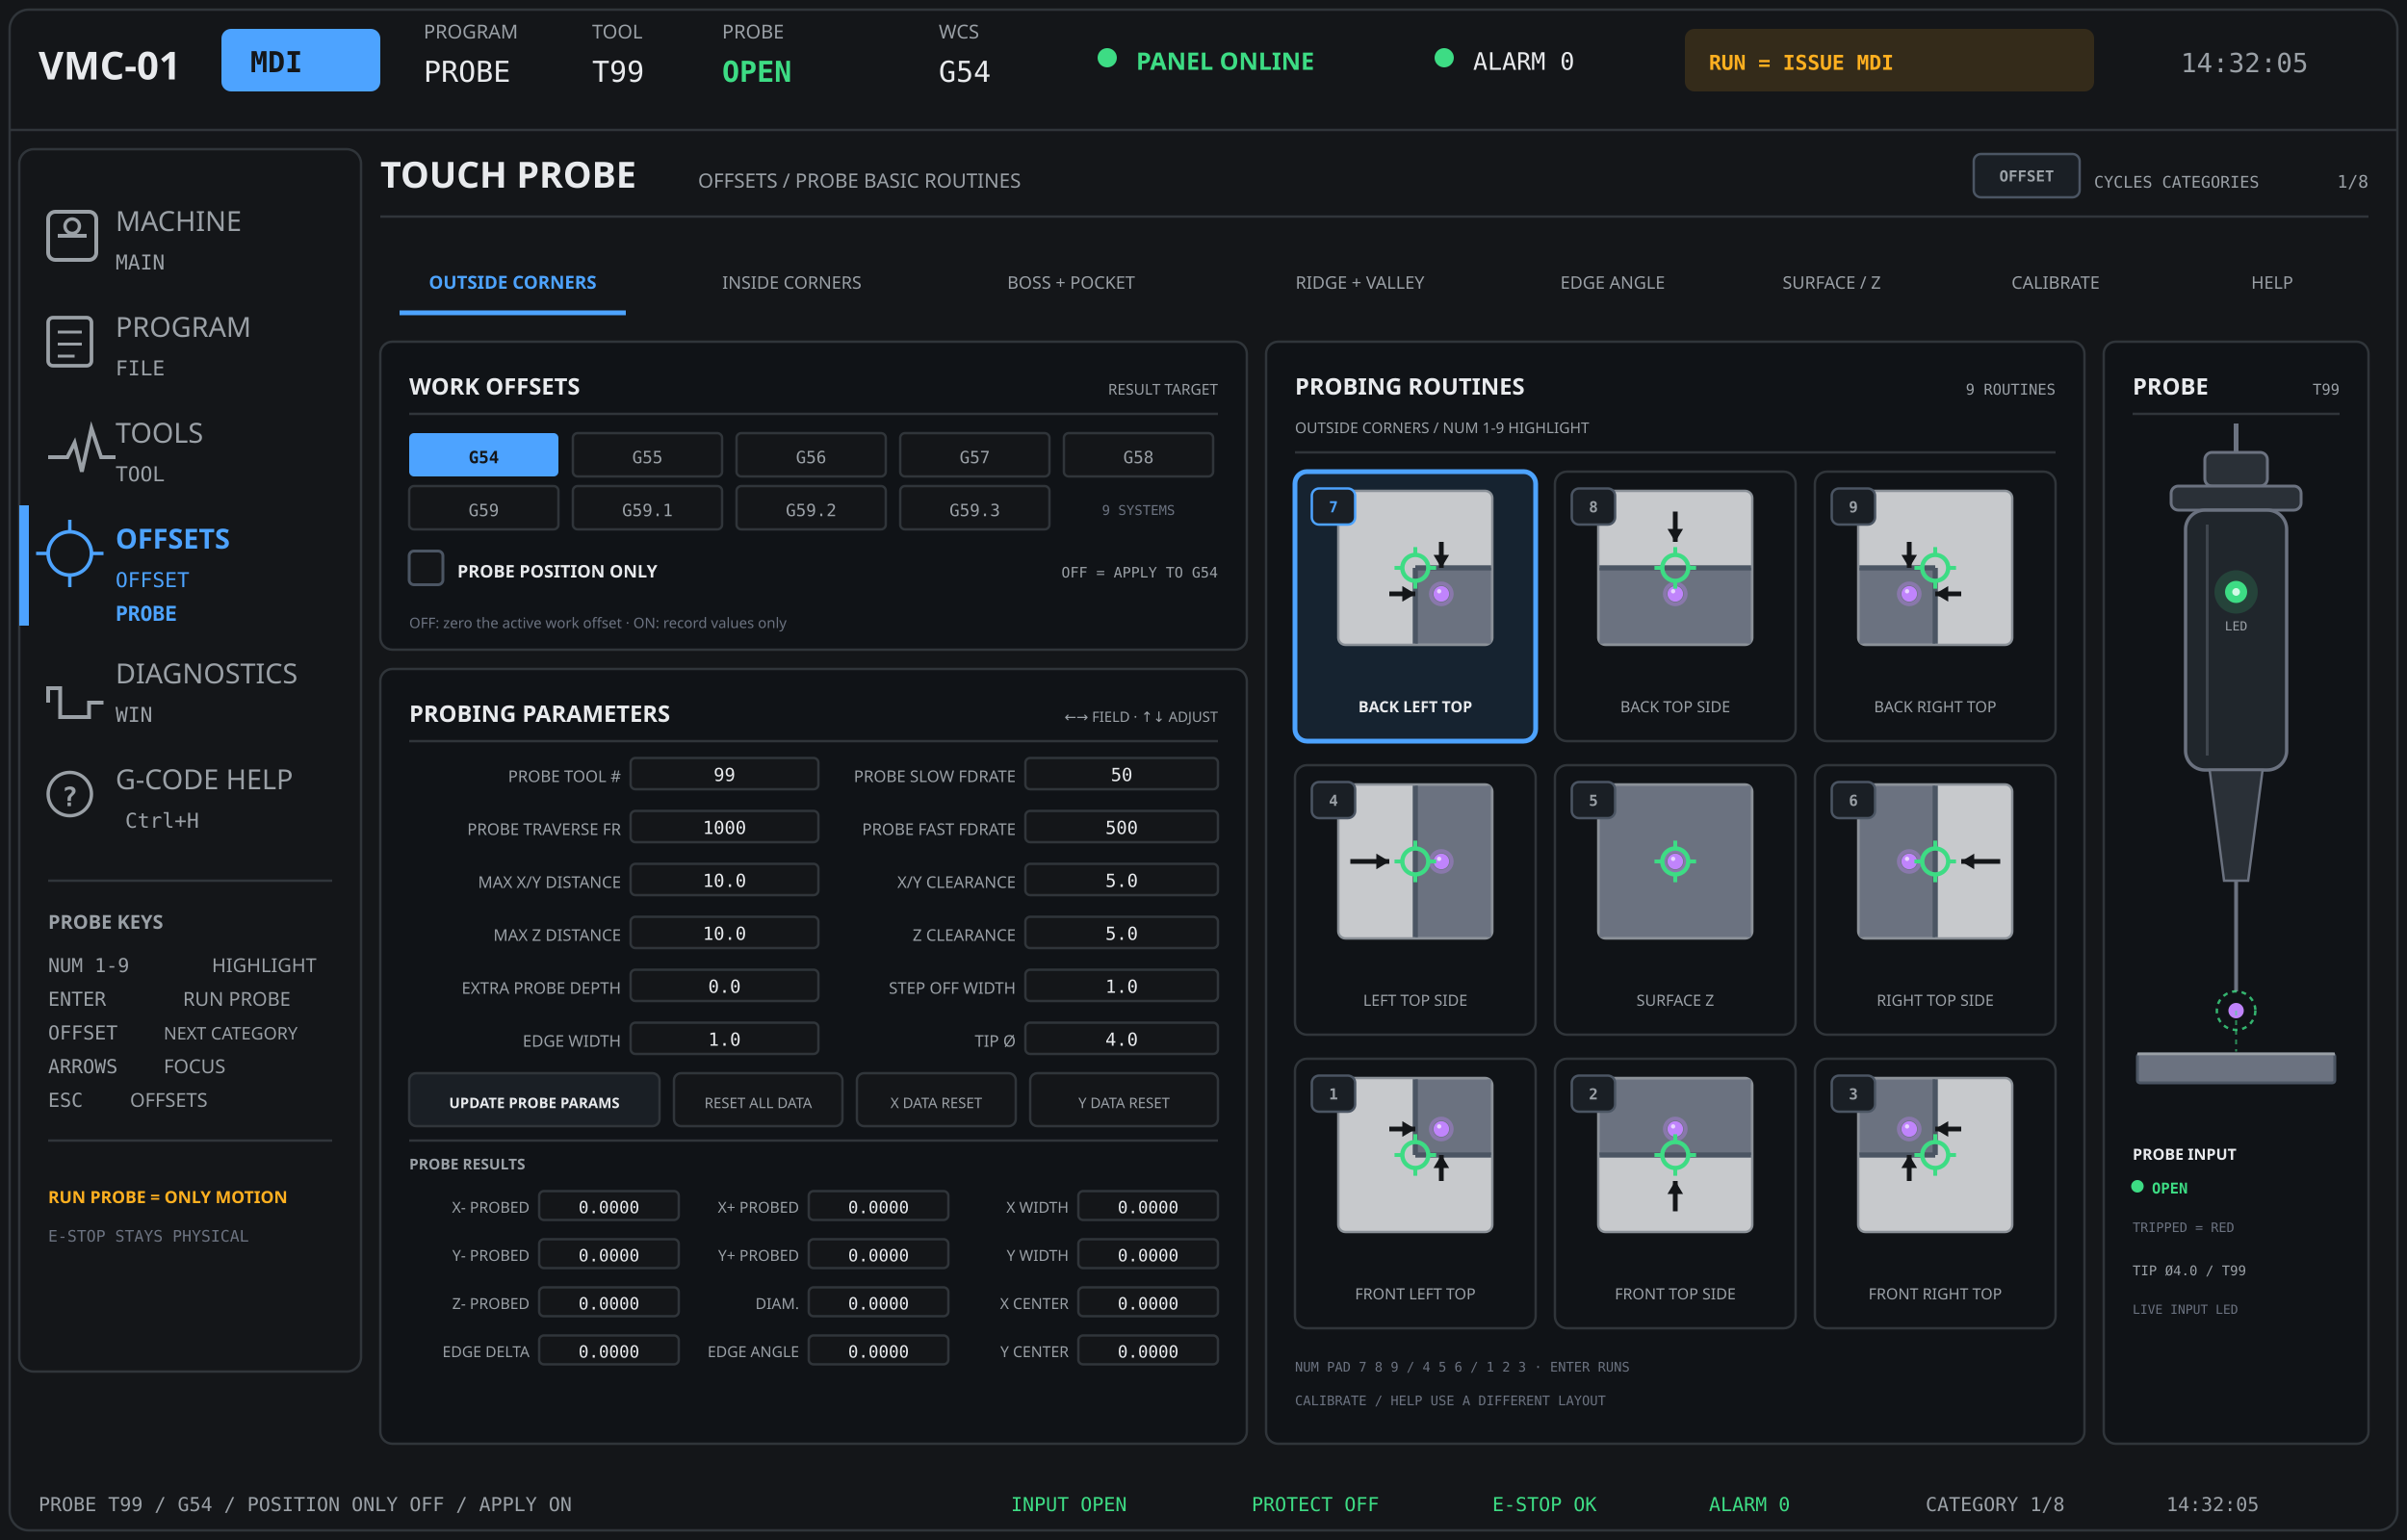
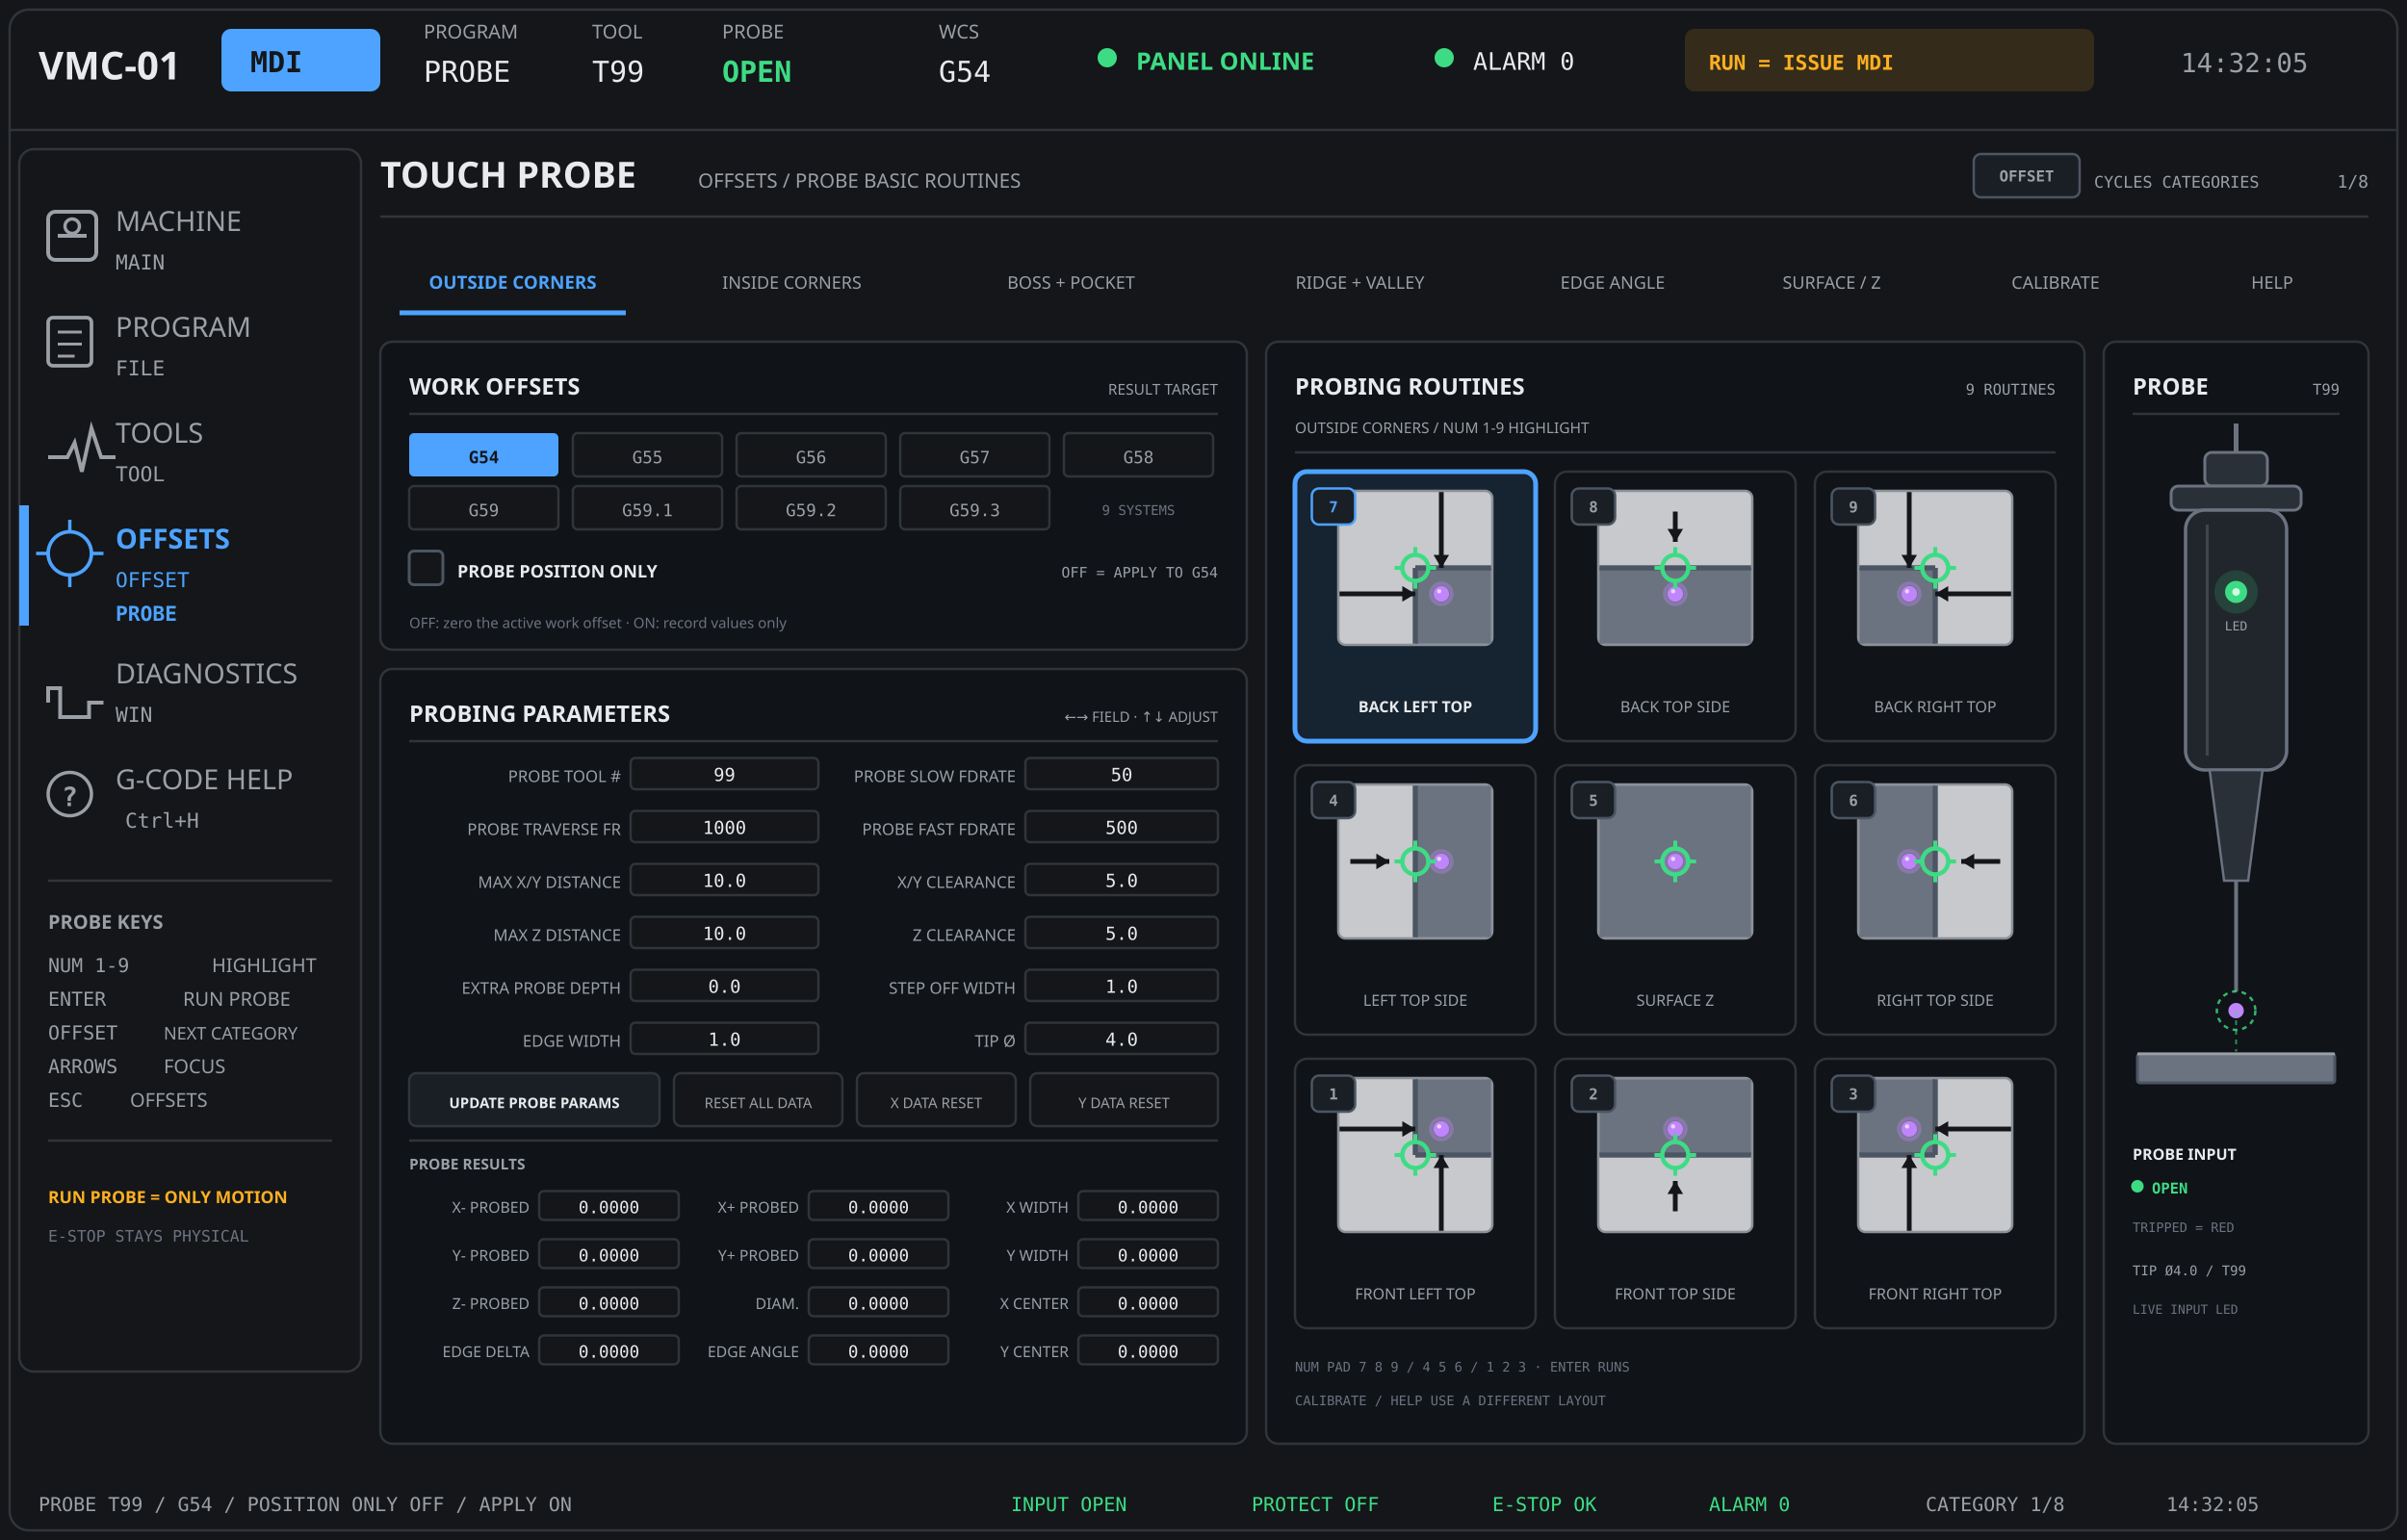
<svg xmlns="http://www.w3.org/2000/svg" viewBox="0 0 1000 640" width="1000" height="640">
  <rect x="0" y="0" width="1000" height="640" rx="0" fill="#141619" stroke="none" stroke-width="1" />
  <rect x="4" y="4" width="992" height="632" rx="8" fill="none" stroke="#30353a" stroke-width="1" />
  <line x1="4" y1="54" x2="996" y2="54" stroke="#30353a" stroke-width="1" />
  <text x="16" y="33" fill="#e8eaed" font-size="16" font-family="sans-serif" font-weight="700" text-anchor="start">VMC-01</text>
  <rect x="92" y="12" width="66" height="26" rx="4" fill="#4da3ff" stroke="none" stroke-width="1" />
  <text x="104" y="30" fill="#141619" font-size="12" font-family="monospace" font-weight="700" text-anchor="start">MDI</text>
  <text x="176" y="16" fill="#9aa0a6" font-size="8" font-family="sans-serif" text-anchor="start">PROGRAM</text>
  <text x="176" y="34" fill="#e8eaed" font-size="12" font-family="monospace" text-anchor="start">PROBE</text>
  <text x="246" y="16" fill="#9aa0a6" font-size="8" font-family="sans-serif" text-anchor="start">TOOL</text>
  <text x="246" y="34" fill="#e8eaed" font-size="12" font-family="monospace" text-anchor="start">T99</text>
  <text x="300" y="16" fill="#9aa0a6" font-size="8" font-family="sans-serif" text-anchor="start">PROBE</text>
  <text x="300" y="34" fill="#3ddc84" font-size="12" font-family="monospace" font-weight="700" text-anchor="start">OPEN</text>
  <text x="390" y="16" fill="#9aa0a6" font-size="8" font-family="sans-serif" text-anchor="start">WCS</text>
  <text x="390" y="34" fill="#e8eaed" font-size="12" font-family="monospace" text-anchor="start">G54</text>
  <circle cx="460" cy="24" r="4" fill="#3ddc84" />
  <text x="472" y="29" fill="#3ddc84" font-size="10" font-family="sans-serif" font-weight="700" text-anchor="start">PANEL ONLINE</text>
  <circle cx="600" cy="24" r="4" fill="#3ddc84" />
  <text x="612" y="29" fill="#e8eaed" font-size="10" font-family="monospace" text-anchor="start">ALARM 0</text>
  <rect x="700" y="12" width="170" height="26" rx="4" fill="#ffb020" stroke="none" stroke-width="0" opacity="0.14" />
  <text x="710" y="29" fill="#ffb020" font-size="8.5" font-family="monospace" font-weight="700" text-anchor="start">RUN = ISSUE MDI</text>
  <text x="906" y="30" fill="#9aa0a6" font-size="11" font-family="monospace" text-anchor="start">14:32:05</text>
  <rect x="8" y="62" width="142" height="508" rx="6" fill="#141619" stroke="#30353a" stroke-width="1" />
  <rect x="20" y="88" width="20" height="20" rx="3" fill="none" stroke="#9aa0a6" stroke-width="1.6" />
  <line x1="24" y1="98" x2="36" y2="98" stroke="#9aa0a6" stroke-width="1.6" />
  <circle cx="30" cy="94" r="3" fill="none" stroke="#9aa0a6" stroke-width="1.4" />
  <text x="48" y="96" fill="#9aa0a6" font-size="11.5" font-family="sans-serif" text-anchor="start">MACHINE</text>
  <text x="48" y="112" fill="#9aa0a6" font-size="8.5" font-family="monospace" text-anchor="start">MAIN</text>
  <rect x="20" y="132" width="18" height="20" rx="2" fill="none" stroke="#9aa0a6" stroke-width="1.5" />
  <line x1="24" y1="138" x2="34" y2="138" stroke="#9aa0a6" stroke-width="1.2" />
  <line x1="24" y1="143" x2="34" y2="143" stroke="#9aa0a6" stroke-width="1.2" />
  <line x1="24" y1="148" x2="31" y2="148" stroke="#9aa0a6" stroke-width="1.2" />
  <text x="48" y="140" fill="#9aa0a6" font-size="11.5" font-family="sans-serif" text-anchor="start">PROGRAM</text>
  <text x="48" y="156" fill="#9aa0a6" font-size="8.5" font-family="monospace" text-anchor="start">FILE</text>
  <path d="M20 190 L28 190 L31 184 L34 196 L38 178 L42 190 L48 190" fill="none" stroke="#9aa0a6" stroke-width="1.6" />
  <text x="48" y="184" fill="#9aa0a6" font-size="11.5" font-family="sans-serif" text-anchor="start">TOOLS</text>
  <text x="48" y="200" fill="#9aa0a6" font-size="8.5" font-family="monospace" text-anchor="start">TOOL</text>
  <rect x="8" y="210" width="4" height="50" rx="0" fill="#4da3ff" stroke="none" stroke-width="0" />
  <circle cx="29" cy="230" r="9" fill="none" stroke="#4da3ff" stroke-width="1.5" />
  <line x1="29" y1="216" x2="29" y2="221" stroke="#4da3ff" stroke-width="1.4" />
  <line x1="29" y1="239" x2="29" y2="244" stroke="#4da3ff" stroke-width="1.4" />
  <line x1="15" y1="230" x2="20" y2="230" stroke="#4da3ff" stroke-width="1.4" />
  <line x1="38" y1="230" x2="43" y2="230" stroke="#4da3ff" stroke-width="1.4" />
  <text x="48" y="228" fill="#4da3ff" font-size="11.5" font-family="sans-serif" font-weight="700" text-anchor="start">OFFSETS</text>
  <text x="48" y="244" fill="#4da3ff" font-size="8.5" font-family="monospace" text-anchor="start">OFFSET</text>
  <text x="48" y="258" fill="#4da3ff" font-size="8.5" font-family="monospace" font-weight="700" text-anchor="start">PROBE</text>
  <path d="M20 292 L20 286 L25 286 L25 298 L37 298 L37 292 L43 292" fill="none" stroke="#9aa0a6" stroke-width="1.6" />
  <text x="48" y="284" fill="#9aa0a6" font-size="11.5" font-family="sans-serif" text-anchor="start">DIAGNOSTICS</text>
  <text x="48" y="300" fill="#9aa0a6" font-size="8.5" font-family="monospace" text-anchor="start">WIN</text>
  <circle cx="29" cy="330" r="9" fill="none" stroke="#9aa0a6" stroke-width="1.4" />
  <text x="29" y="335" fill="#9aa0a6" font-size="11" font-family="monospace" font-weight="700" text-anchor="middle">?</text>
  <text x="48" y="328" fill="#9aa0a6" font-size="11.5" font-family="sans-serif" text-anchor="start">G-CODE HELP</text>
  <text x="52" y="344" fill="#9aa0a6" font-size="8.5" font-family="monospace" text-anchor="start">Ctrl+H</text>
  <line x1="20" y1="366" x2="138" y2="366" stroke="#30353a" stroke-width="1" />
  <text x="20" y="386" fill="#9aa0a6" font-size="8" font-family="sans-serif" font-weight="700" text-anchor="start">PROBE KEYS</text>
  <text x="20" y="404" fill="#9aa0a6" font-size="8" font-family="monospace" text-anchor="start">NUM 1-9</text>
  <text x="88" y="404" fill="#9aa0a6" font-size="8" font-family="sans-serif" text-anchor="start">HIGHLIGHT</text>
  <text x="20" y="418" fill="#9aa0a6" font-size="8" font-family="monospace" text-anchor="start">ENTER</text>
  <text x="76" y="418" fill="#9aa0a6" font-size="8" font-family="sans-serif" text-anchor="start">RUN PROBE</text>
  <text x="20" y="432" fill="#9aa0a6" font-size="8" font-family="monospace" text-anchor="start">OFFSET</text>
  <text x="68" y="432" fill="#9aa0a6" font-size="7.2" font-family="sans-serif" text-anchor="start">NEXT CATEGORY</text>
  <text x="20" y="446" fill="#9aa0a6" font-size="8" font-family="monospace" text-anchor="start">ARROWS</text>
  <text x="68" y="446" fill="#9aa0a6" font-size="8" font-family="sans-serif" text-anchor="start">FOCUS</text>
  <text x="20" y="460" fill="#9aa0a6" font-size="8" font-family="monospace" text-anchor="start">ESC</text>
  <text x="54" y="460" fill="#9aa0a6" font-size="8" font-family="sans-serif" text-anchor="start">OFFSETS</text>
  <line x1="20" y1="474" x2="138" y2="474" stroke="#30353a" stroke-width="1" />
  <text x="20" y="500" fill="#ffb020" font-size="7.0" font-family="sans-serif" font-weight="700" text-anchor="start">RUN PROBE = ONLY MOTION</text>
  <text x="20" y="516" fill="#6b7280" font-size="6.6" font-family="monospace" text-anchor="start">E-STOP STAYS PHYSICAL</text>
  <text x="158" y="78" fill="#e8eaed" font-size="15" font-family="sans-serif" font-weight="700" text-anchor="start">TOUCH PROBE</text>
  <text x="290" y="78" fill="#9aa0a6" font-size="8.2" font-family="sans-serif" text-anchor="start">OFFSETS / PROBE BASIC ROUTINES</text>
  <rect x="820" y="64" width="44" height="18" rx="3" fill="#1a1f25" stroke="#4b5563" stroke-width="1" />
  <text x="842.0" y="75.4" fill="#9aa0a6" font-size="6.3" font-family="monospace" font-weight="700" text-anchor="middle">OFFSET</text>
  <text x="870" y="78" fill="#9aa0a6" font-size="6.7" font-family="monospace" text-anchor="start">CYCLES CATEGORIES</text>
  <text x="984" y="78" fill="#9aa0a6" font-size="7.2" font-family="monospace" text-anchor="end">1/8</text>
  <line x1="158" y1="90" x2="984" y2="90" stroke="#30353a" stroke-width="1" />
  <text x="213.0" y="120" fill="#4da3ff" font-size="7.5" font-family="sans-serif" font-weight="700" text-anchor="middle">OUTSIDE CORNERS</text>
  <line x1="166" y1="130" x2="260" y2="130" stroke="#4da3ff" stroke-width="2" />
  <text x="329.0" y="120" fill="#9aa0a6" font-size="7.2" font-family="sans-serif" text-anchor="middle">INSIDE CORNERS</text>
  <text x="445.0" y="120" fill="#9aa0a6" font-size="7.2" font-family="sans-serif" text-anchor="middle">BOSS + POCKET</text>
  <text x="565.0" y="120" fill="#9aa0a6" font-size="7.2" font-family="sans-serif" text-anchor="middle">RIDGE + VALLEY</text>
  <text x="670.0" y="120" fill="#9aa0a6" font-size="7.2" font-family="sans-serif" text-anchor="middle">EDGE ANGLE</text>
  <text x="761.0" y="120" fill="#9aa0a6" font-size="7.2" font-family="sans-serif" text-anchor="middle">SURFACE / Z</text>
  <text x="854.0" y="120" fill="#9aa0a6" font-size="7.2" font-family="sans-serif" text-anchor="middle">CALIBRATE</text>
  <text x="944.0" y="120" fill="#9aa0a6" font-size="7.2" font-family="sans-serif" text-anchor="middle">HELP</text>
  <rect x="158" y="142" width="360" height="128" rx="5" fill="#101317" stroke="#30353a" stroke-width="1" />
  <text x="170" y="164" fill="#e8eaed" font-size="9.5" font-family="sans-serif" font-weight="700" text-anchor="start">WORK OFFSETS</text>
  <text x="506" y="164" fill="#9aa0a6" font-size="6.2" font-family="sans-serif" text-anchor="end">RESULT TARGET</text>
  <line x1="170" y1="172" x2="506" y2="172" stroke="#30353a" stroke-width="1" />
  <rect x="170" y="180" width="62" height="18" rx="2" fill="#4da3ff" stroke="none" stroke-width="1" />
  <text x="201" y="192.5" fill="#141619" font-size="7" font-family="monospace" font-weight="700" text-anchor="middle">G54</text>
  <rect x="238" y="180" width="62" height="18" rx="2" fill="#141619" stroke="#30353a" stroke-width="1" />
  <text x="269" y="192.5" fill="#9aa0a6" font-size="7" font-family="monospace" text-anchor="middle">G55</text>
  <rect x="306" y="180" width="62" height="18" rx="2" fill="#141619" stroke="#30353a" stroke-width="1" />
  <text x="337" y="192.5" fill="#9aa0a6" font-size="7" font-family="monospace" text-anchor="middle">G56</text>
  <rect x="374" y="180" width="62" height="18" rx="2" fill="#141619" stroke="#30353a" stroke-width="1" />
  <text x="405" y="192.5" fill="#9aa0a6" font-size="7" font-family="monospace" text-anchor="middle">G57</text>
  <rect x="442" y="180" width="62" height="18" rx="2" fill="#141619" stroke="#30353a" stroke-width="1" />
  <text x="473" y="192.5" fill="#9aa0a6" font-size="7" font-family="monospace" text-anchor="middle">G58</text>
  <rect x="170" y="202" width="62" height="18" rx="2" fill="#141619" stroke="#30353a" stroke-width="1" />
  <text x="201" y="214.5" fill="#9aa0a6" font-size="7" font-family="monospace" text-anchor="middle">G59</text>
  <rect x="238" y="202" width="62" height="18" rx="2" fill="#141619" stroke="#30353a" stroke-width="1" />
  <text x="269" y="214.5" fill="#9aa0a6" font-size="7" font-family="monospace" text-anchor="middle">G59.1</text>
  <rect x="306" y="202" width="62" height="18" rx="2" fill="#141619" stroke="#30353a" stroke-width="1" />
  <text x="337" y="214.5" fill="#9aa0a6" font-size="7" font-family="monospace" text-anchor="middle">G59.2</text>
  <rect x="374" y="202" width="62" height="18" rx="2" fill="#141619" stroke="#30353a" stroke-width="1" />
  <text x="405" y="214.5" fill="#9aa0a6" font-size="7" font-family="monospace" text-anchor="middle">G59.3</text>
  <text x="473" y="214" fill="#6b7280" font-size="5.6" font-family="monospace" text-anchor="middle">9 SYSTEMS</text>
  <rect x="170" y="229" width="14" height="14" rx="2" fill="#141619" stroke="#4b5563" stroke-width="1.2" />
  <text x="190" y="240" fill="#e8eaed" font-size="7.2" font-family="sans-serif" font-weight="700" text-anchor="start">PROBE POSITION ONLY</text>
  <text x="506" y="240" fill="#9aa0a6" font-size="6.0" font-family="monospace" text-anchor="end">OFF = APPLY TO G54</text>
  <text x="170" y="261" fill="#6b7280" font-size="6.0" font-family="sans-serif" text-anchor="start">OFF: zero the active work offset · ON: record values only</text>
  <rect x="158" y="278" width="360" height="322" rx="5" fill="#101317" stroke="#30353a" stroke-width="1" />
  <text x="170" y="300" fill="#e8eaed" font-size="9.5" font-family="sans-serif" font-weight="700" text-anchor="start">PROBING PARAMETERS</text>
  <text x="506" y="300" fill="#9aa0a6" font-size="5.9" font-family="sans-serif" text-anchor="end">←→ FIELD · ↑↓ ADJUST</text>
  <line x1="170" y1="308" x2="506" y2="308" stroke="#30353a" stroke-width="1" />
  <text x="258" y="325" fill="#9aa0a6" font-size="6.7" font-family="sans-serif" text-anchor="end">PROBE TOOL #</text>
  <rect x="262" y="315" width="78" height="13" rx="2" fill="#141619" stroke="#30353a" stroke-width="1" />
  <text x="301" y="324.6" fill="#e8eaed" font-size="7.5" font-family="monospace" text-anchor="middle">99</text>
  <text x="422" y="325" fill="#9aa0a6" font-size="6.7" font-family="sans-serif" text-anchor="end">PROBE SLOW FDRATE</text>
  <rect x="426" y="315" width="80" height="13" rx="2" fill="#141619" stroke="#30353a" stroke-width="1" />
  <text x="466" y="324.6" fill="#e8eaed" font-size="7.5" font-family="monospace" text-anchor="middle">50</text>
  <text x="258" y="347" fill="#9aa0a6" font-size="6.7" font-family="sans-serif" text-anchor="end">PROBE TRAVERSE FR</text>
  <rect x="262" y="337" width="78" height="13" rx="2" fill="#141619" stroke="#30353a" stroke-width="1" />
  <text x="301" y="346.6" fill="#e8eaed" font-size="7.5" font-family="monospace" text-anchor="middle">1000</text>
  <text x="422" y="347" fill="#9aa0a6" font-size="6.7" font-family="sans-serif" text-anchor="end">PROBE FAST FDRATE</text>
  <rect x="426" y="337" width="80" height="13" rx="2" fill="#141619" stroke="#30353a" stroke-width="1" />
  <text x="466" y="346.6" fill="#e8eaed" font-size="7.5" font-family="monospace" text-anchor="middle">500</text>
  <text x="258" y="369" fill="#9aa0a6" font-size="6.7" font-family="sans-serif" text-anchor="end">MAX X/Y DISTANCE</text>
  <rect x="262" y="359" width="78" height="13" rx="2" fill="#141619" stroke="#30353a" stroke-width="1" />
  <text x="301" y="368.6" fill="#e8eaed" font-size="7.5" font-family="monospace" text-anchor="middle">10.0</text>
  <text x="422" y="369" fill="#9aa0a6" font-size="6.7" font-family="sans-serif" text-anchor="end">X/Y CLEARANCE</text>
  <rect x="426" y="359" width="80" height="13" rx="2" fill="#141619" stroke="#30353a" stroke-width="1" />
  <text x="466" y="368.6" fill="#e8eaed" font-size="7.5" font-family="monospace" text-anchor="middle">5.0</text>
  <text x="258" y="391" fill="#9aa0a6" font-size="6.7" font-family="sans-serif" text-anchor="end">MAX Z DISTANCE</text>
  <rect x="262" y="381" width="78" height="13" rx="2" fill="#141619" stroke="#30353a" stroke-width="1" />
  <text x="301" y="390.6" fill="#e8eaed" font-size="7.5" font-family="monospace" text-anchor="middle">10.0</text>
  <text x="422" y="391" fill="#9aa0a6" font-size="6.7" font-family="sans-serif" text-anchor="end">Z CLEARANCE</text>
  <rect x="426" y="381" width="80" height="13" rx="2" fill="#141619" stroke="#30353a" stroke-width="1" />
  <text x="466" y="390.6" fill="#e8eaed" font-size="7.5" font-family="monospace" text-anchor="middle">5.0</text>
  <text x="258" y="413" fill="#9aa0a6" font-size="6.7" font-family="sans-serif" text-anchor="end">EXTRA PROBE DEPTH</text>
  <rect x="262" y="403" width="78" height="13" rx="2" fill="#141619" stroke="#30353a" stroke-width="1" />
  <text x="301" y="412.6" fill="#e8eaed" font-size="7.5" font-family="monospace" text-anchor="middle">0.0</text>
  <text x="422" y="413" fill="#9aa0a6" font-size="6.7" font-family="sans-serif" text-anchor="end">STEP OFF WIDTH</text>
  <rect x="426" y="403" width="80" height="13" rx="2" fill="#141619" stroke="#30353a" stroke-width="1" />
  <text x="466" y="412.6" fill="#e8eaed" font-size="7.5" font-family="monospace" text-anchor="middle">1.0</text>
  <text x="258" y="435" fill="#9aa0a6" font-size="6.7" font-family="sans-serif" text-anchor="end">EDGE WIDTH</text>
  <rect x="262" y="425" width="78" height="13" rx="2" fill="#141619" stroke="#30353a" stroke-width="1" />
  <text x="301" y="434.6" fill="#e8eaed" font-size="7.5" font-family="monospace" text-anchor="middle">1.0</text>
  <text x="422" y="435" fill="#9aa0a6" font-size="6.7" font-family="sans-serif" text-anchor="end">TIP Ø</text>
  <rect x="426" y="425" width="80" height="13" rx="2" fill="#141619" stroke="#30353a" stroke-width="1" />
  <text x="466" y="434.6" fill="#e8eaed" font-size="7.5" font-family="monospace" text-anchor="middle">4.0</text>
  <rect x="170" y="446" width="104" height="22" rx="3" fill="#1a1f25" stroke="#30353a" stroke-width="1" />
  <text x="222" y="460.5" fill="#e8eaed" font-size="6.0" font-family="sans-serif" font-weight="700" text-anchor="middle">UPDATE PROBE PARAMS</text>
  <rect x="280" y="446" width="70" height="22" rx="3" fill="#141619" stroke="#30353a" stroke-width="1" />
  <text x="315" y="460.5" fill="#9aa0a6" font-size="6.0" font-family="sans-serif" text-anchor="middle">RESET ALL DATA</text>
  <rect x="356" y="446" width="66" height="22" rx="3" fill="#141619" stroke="#30353a" stroke-width="1" />
  <text x="389" y="460.5" fill="#9aa0a6" font-size="6.0" font-family="sans-serif" text-anchor="middle">X DATA RESET</text>
  <rect x="428" y="446" width="78" height="22" rx="3" fill="#141619" stroke="#30353a" stroke-width="1" />
  <text x="467" y="460.5" fill="#9aa0a6" font-size="6.0" font-family="sans-serif" text-anchor="middle">Y DATA RESET</text>
  <line x1="170" y1="474" x2="506" y2="474" stroke="#30353a" stroke-width="1" />
  <text x="170" y="486" fill="#9aa0a6" font-size="6.2" font-family="sans-serif" font-weight="700" text-anchor="start">PROBE RESULTS</text>
  <text x="220" y="504" fill="#9aa0a6" font-size="6.3" font-family="sans-serif" text-anchor="end">X- PROBED</text>
  <rect x="224" y="495" width="58" height="12" rx="2" fill="#141619" stroke="#30353a" stroke-width="1" />
  <text x="253" y="504.2" fill="#e8eaed" font-size="7.0" font-family="monospace" text-anchor="middle">0.0000</text>
  <text x="332" y="504" fill="#9aa0a6" font-size="6.3" font-family="sans-serif" text-anchor="end">X+ PROBED</text>
  <rect x="336" y="495" width="58" height="12" rx="2" fill="#141619" stroke="#30353a" stroke-width="1" />
  <text x="365" y="504.2" fill="#e8eaed" font-size="7.0" font-family="monospace" text-anchor="middle">0.0000</text>
  <text x="444" y="504" fill="#9aa0a6" font-size="6.3" font-family="sans-serif" text-anchor="end">X WIDTH</text>
  <rect x="448" y="495" width="58" height="12" rx="2" fill="#141619" stroke="#30353a" stroke-width="1" />
  <text x="477" y="504.2" fill="#e8eaed" font-size="7.0" font-family="monospace" text-anchor="middle">0.0000</text>
  <text x="220" y="524" fill="#9aa0a6" font-size="6.3" font-family="sans-serif" text-anchor="end">Y- PROBED</text>
  <rect x="224" y="515" width="58" height="12" rx="2" fill="#141619" stroke="#30353a" stroke-width="1" />
  <text x="253" y="524.2" fill="#e8eaed" font-size="7.0" font-family="monospace" text-anchor="middle">0.0000</text>
  <text x="332" y="524" fill="#9aa0a6" font-size="6.3" font-family="sans-serif" text-anchor="end">Y+ PROBED</text>
  <rect x="336" y="515" width="58" height="12" rx="2" fill="#141619" stroke="#30353a" stroke-width="1" />
  <text x="365" y="524.2" fill="#e8eaed" font-size="7.0" font-family="monospace" text-anchor="middle">0.0000</text>
  <text x="444" y="524" fill="#9aa0a6" font-size="6.3" font-family="sans-serif" text-anchor="end">Y WIDTH</text>
  <rect x="448" y="515" width="58" height="12" rx="2" fill="#141619" stroke="#30353a" stroke-width="1" />
  <text x="477" y="524.2" fill="#e8eaed" font-size="7.0" font-family="monospace" text-anchor="middle">0.0000</text>
  <text x="220" y="544" fill="#9aa0a6" font-size="6.3" font-family="sans-serif" text-anchor="end">Z- PROBED</text>
  <rect x="224" y="535" width="58" height="12" rx="2" fill="#141619" stroke="#30353a" stroke-width="1" />
  <text x="253" y="544.2" fill="#e8eaed" font-size="7.0" font-family="monospace" text-anchor="middle">0.0000</text>
  <text x="332" y="544" fill="#9aa0a6" font-size="6.3" font-family="sans-serif" text-anchor="end">DIAM.</text>
  <rect x="336" y="535" width="58" height="12" rx="2" fill="#141619" stroke="#30353a" stroke-width="1" />
  <text x="365" y="544.2" fill="#e8eaed" font-size="7.0" font-family="monospace" text-anchor="middle">0.0000</text>
  <text x="444" y="544" fill="#9aa0a6" font-size="6.3" font-family="sans-serif" text-anchor="end">X CENTER</text>
  <rect x="448" y="535" width="58" height="12" rx="2" fill="#141619" stroke="#30353a" stroke-width="1" />
  <text x="477" y="544.2" fill="#e8eaed" font-size="7.0" font-family="monospace" text-anchor="middle">0.0000</text>
  <text x="220" y="564" fill="#9aa0a6" font-size="6.3" font-family="sans-serif" text-anchor="end">EDGE DELTA</text>
  <rect x="224" y="555" width="58" height="12" rx="2" fill="#141619" stroke="#30353a" stroke-width="1" />
  <text x="253" y="564.2" fill="#e8eaed" font-size="7.0" font-family="monospace" text-anchor="middle">0.0000</text>
  <text x="332" y="564" fill="#9aa0a6" font-size="6.3" font-family="sans-serif" text-anchor="end">EDGE ANGLE</text>
  <rect x="336" y="555" width="58" height="12" rx="2" fill="#141619" stroke="#30353a" stroke-width="1" />
  <text x="365" y="564.2" fill="#e8eaed" font-size="7.0" font-family="monospace" text-anchor="middle">0.0000</text>
  <text x="444" y="564" fill="#9aa0a6" font-size="6.3" font-family="sans-serif" text-anchor="end">Y CENTER</text>
  <rect x="448" y="555" width="58" height="12" rx="2" fill="#141619" stroke="#30353a" stroke-width="1" />
  <text x="477" y="564.2" fill="#e8eaed" font-size="7.0" font-family="monospace" text-anchor="middle">0.0000</text>
  <rect x="874" y="142" width="110" height="458" rx="5" fill="#101317" stroke="#30353a" stroke-width="1" />
  <text x="886" y="164" fill="#e8eaed" font-size="9.5" font-family="sans-serif" font-weight="700" text-anchor="start">PROBE</text>
  <text x="972" y="164" fill="#9aa0a6" font-size="6.2" font-family="monospace" text-anchor="end">T99</text>
  <line x1="886" y1="172" x2="972" y2="172" stroke="#30353a" stroke-width="1" />
  <line x1="929" y1="176" x2="929" y2="188" stroke="#6b7280" stroke-width="2" />
  <rect x="916" y="188" width="26" height="14" rx="3" fill="#2a3037" stroke="#6b7280" stroke-width="1.2" />
  <rect x="902" y="202" width="54" height="10" rx="3" fill="#2a3037" stroke="#6b7280" stroke-width="1.2" />
  <rect x="908" y="212" width="42" height="108" rx="8" fill="#20262c" stroke="#6b7280" stroke-width="1.4" />
  <line x1="917" y1="218" x2="917" y2="314" stroke="#3f464e" stroke-width="1.2" />
  <circle cx="929" cy="246" r="9" fill="#3ddc84" opacity="0.16" />
  <circle cx="929" cy="246" r="4.6" fill="#3ddc84" />
  <circle cx="929" cy="246" r="1.6" fill="#d1fae5" />
  <text x="929" y="262" fill="#9aa0a6" font-size="5.2" font-family="monospace" text-anchor="middle">LED</text>
  <path d="M918 320 L940 320 L934 366 L924 366 Z" fill="#2a3037" stroke="#6b7280" stroke-width="1" />
  <line x1="929" y1="366" x2="929" y2="412" stroke="#6b7280" stroke-width="1.6" />
  <circle cx="929" cy="420" r="3.2" fill="#c084fc" />
  <circle cx="929" cy="420" r="8" fill="none" stroke="#3ddc84" stroke-width="1" stroke-dasharray="2 2" opacity="0.8" />
  <line x1="929" y1="420" x2="929" y2="437" stroke="#3ddc84" stroke-width="0.8" stroke-dasharray="2 2" opacity="0.6" />
  <rect x="888" y="438" width="82" height="12" rx="1" fill="#6b7280" stroke="#4b5563" stroke-width="1.2" />
  <line x1="888" y1="438" x2="970" y2="438" stroke="#9aa0a6" stroke-width="1.2" />
  <text x="886" y="482" fill="#e8eaed" font-size="6.4" font-family="sans-serif" font-weight="700" text-anchor="start">PROBE INPUT</text>
  <circle cx="888" cy="493" r="2.6" fill="#3ddc84" />
  <text x="894" y="496" fill="#3ddc84" font-size="6.2" font-family="monospace" font-weight="700" text-anchor="start">OPEN</text>
  <text x="886" y="512" fill="#6b7280" font-size="5.4" font-family="monospace" text-anchor="start">TRIPPED = RED</text>
  <text x="886" y="530" fill="#9aa0a6" font-size="5.6" font-family="monospace" text-anchor="start">TIP Ø4.0 / T99</text>
  <text x="886" y="546" fill="#6b7280" font-size="5.2" font-family="monospace" text-anchor="start">LIVE INPUT LED</text>
  <rect x="526" y="142" width="340" height="458" rx="5" fill="#101317" stroke="#30353a" stroke-width="1" />
  <text x="538" y="164" fill="#e8eaed" font-size="9.5" font-family="sans-serif" font-weight="700" text-anchor="start">PROBING ROUTINES</text>
  <text x="854" y="164" fill="#9aa0a6" font-size="6.2" font-family="monospace" text-anchor="end">9 ROUTINES</text>
  <text x="538" y="180" fill="#9aa0a6" font-size="6.2" font-family="sans-serif" text-anchor="start">OUTSIDE CORNERS / NUM 1-9 HIGHLIGHT</text>
  <line x1="538" y1="188" x2="854" y2="188" stroke="#30353a" stroke-width="1" />
  <rect x="538" y="196" width="100" height="112" rx="5" fill="#4da3ff" fill-opacity="0.11" stroke="#4da3ff" stroke-width="2" />
  <rect x="556.0" y="204" width="64" height="64" rx="3" fill="#c7c9cc" stroke="#8b9198" stroke-width="1" />
  <g transform="translate(557.4,216.2) scale(1.8)">
    <rect x="17" y="11" width="17.5" height="17.5" rx="0" fill="#6b7280" stroke="none" stroke-width="1" />
    <line x1="17" y1="11" x2="34.5" y2="11" stroke="#4b5563" stroke-width="1.2" />
    <line x1="17" y1="11" x2="17" y2="28.5" stroke="#4b5563" stroke-width="1.2" />
-     <line x1="23" y1="5" x2="23" y2="11" stroke="#141619" stroke-width="1.1" />
+     <line x1="23" y1="-6.5" x2="23" y2="11" stroke="#141619" stroke-width="1.1" />
    <polygon points="23,11 21.2,8 24.8,8" fill="#141619" />
-     <line x1="11" y1="17" x2="17" y2="17" stroke="#141619" stroke-width="1.1" />
+     <line x1="-0.5" y1="17" x2="17" y2="17" stroke="#141619" stroke-width="1.1" />
    <polygon points="17,17 14,15.2 14,18.8" fill="#141619" />
    <circle cx="23" cy="17" r="2.4" fill="none" stroke="#c084fc" stroke-width="0.9" opacity="0.35" />
    <circle cx="23" cy="17" r="1.8" fill="#c084fc" />
    <circle cx="22.5" cy="16.4" r="0.5" fill="#e9d5ff" />
    <circle cx="17" cy="11" r="3.0" fill="none" stroke="#3ddc84" stroke-width="1.0" />
    <line x1="17" y1="8.0" x2="17" y2="6.2" stroke="#3ddc84" stroke-width="0.9" />
    <line x1="17" y1="14.0" x2="17" y2="15.8" stroke="#3ddc84" stroke-width="0.9" />
    <line x1="14.0" y1="11" x2="12.2" y2="11" stroke="#3ddc84" stroke-width="0.9" />
    <line x1="20.0" y1="11" x2="21.8" y2="11" stroke="#3ddc84" stroke-width="0.9" />
  </g>
  <rect x="545" y="203" width="18" height="15" rx="3" fill="#1a1f25" stroke="#4da3ff" stroke-width="1" />
  <text x="554.0" y="212.9" fill="#4da3ff" font-size="6.3" font-family="monospace" font-weight="700" text-anchor="middle">7</text>
  <text x="588.0" y="296" fill="#e8eaed" font-size="6.4" font-family="sans-serif" font-weight="700" text-anchor="middle">BACK LEFT TOP</text>
  <rect x="646" y="196" width="100" height="112" rx="5" fill="#101317" stroke="#30353a" stroke-width="1" />
  <rect x="664.0" y="204" width="64" height="64" rx="3" fill="#c7c9cc" stroke="#8b9198" stroke-width="1" />
  <g transform="translate(665.4,216.2) scale(1.8)">
    <rect x="-0.5" y="11" width="35.0" height="17.5" rx="0" fill="#6b7280" stroke="none" stroke-width="1" />
    <line x1="-0.5" y1="11" x2="34.5" y2="11" stroke="#4b5563" stroke-width="1.2" />
    <line x1="17" y1="-2" x2="17" y2="5" stroke="#141619" stroke-width="1.1" />
    <polygon points="17,5 15.2,2 18.8,2" fill="#141619" />
    <circle cx="17" cy="17" r="2.4" fill="none" stroke="#c084fc" stroke-width="0.9" opacity="0.35" />
    <circle cx="17" cy="17" r="1.8" fill="#c084fc" />
    <circle cx="16.5" cy="16.4" r="0.5" fill="#e9d5ff" />
    <circle cx="17" cy="11" r="3.0" fill="none" stroke="#3ddc84" stroke-width="1.0" />
    <line x1="17" y1="8.0" x2="17" y2="6.2" stroke="#3ddc84" stroke-width="0.9" />
    <line x1="17" y1="14.0" x2="17" y2="15.8" stroke="#3ddc84" stroke-width="0.9" />
    <line x1="14.0" y1="11" x2="12.2" y2="11" stroke="#3ddc84" stroke-width="0.9" />
    <line x1="20.0" y1="11" x2="21.8" y2="11" stroke="#3ddc84" stroke-width="0.9" />
  </g>
  <rect x="653" y="203" width="18" height="15" rx="3" fill="#1a1f25" stroke="#4b5563" stroke-width="1" />
  <text x="662.0" y="212.9" fill="#9aa0a6" font-size="6.3" font-family="monospace" font-weight="700" text-anchor="middle">8</text>
  <text x="696.0" y="296" fill="#9aa0a6" font-size="6.4" font-family="sans-serif" text-anchor="middle">BACK TOP SIDE</text>
  <rect x="754" y="196" width="100" height="112" rx="5" fill="#101317" stroke="#30353a" stroke-width="1" />
  <rect x="772.0" y="204" width="64" height="64" rx="3" fill="#c7c9cc" stroke="#8b9198" stroke-width="1" />
  <g transform="translate(773.4,216.2) scale(1.8)">
    <rect x="-0.5" y="11" width="17.5" height="17.5" rx="0" fill="#6b7280" stroke="none" stroke-width="1" />
    <line x1="-0.5" y1="11" x2="17" y2="11" stroke="#4b5563" stroke-width="1.2" />
    <line x1="17" y1="11" x2="17" y2="28.5" stroke="#4b5563" stroke-width="1.2" />
-     <line x1="11" y1="5" x2="11" y2="11" stroke="#141619" stroke-width="1.1" />
+     <line x1="11" y1="-6.5" x2="11" y2="11" stroke="#141619" stroke-width="1.1" />
    <polygon points="11,11 9.2,8 12.8,8" fill="#141619" />
-     <line x1="23" y1="17" x2="17" y2="17" stroke="#141619" stroke-width="1.1" />
+     <line x1="34.5" y1="17" x2="17" y2="17" stroke="#141619" stroke-width="1.1" />
    <polygon points="17,17 20,15.2 20,18.8" fill="#141619" />
    <circle cx="11" cy="17" r="2.4" fill="none" stroke="#c084fc" stroke-width="0.9" opacity="0.35" />
    <circle cx="11" cy="17" r="1.8" fill="#c084fc" />
    <circle cx="10.5" cy="16.4" r="0.5" fill="#e9d5ff" />
    <circle cx="17" cy="11" r="3.0" fill="none" stroke="#3ddc84" stroke-width="1.0" />
    <line x1="17" y1="8.0" x2="17" y2="6.2" stroke="#3ddc84" stroke-width="0.9" />
    <line x1="17" y1="14.0" x2="17" y2="15.8" stroke="#3ddc84" stroke-width="0.9" />
    <line x1="14.0" y1="11" x2="12.2" y2="11" stroke="#3ddc84" stroke-width="0.9" />
    <line x1="20.0" y1="11" x2="21.8" y2="11" stroke="#3ddc84" stroke-width="0.9" />
  </g>
  <rect x="761" y="203" width="18" height="15" rx="3" fill="#1a1f25" stroke="#4b5563" stroke-width="1" />
  <text x="770.0" y="212.9" fill="#9aa0a6" font-size="6.3" font-family="monospace" font-weight="700" text-anchor="middle">9</text>
  <text x="804.0" y="296" fill="#9aa0a6" font-size="6.4" font-family="sans-serif" text-anchor="middle">BACK RIGHT TOP</text>
  <rect x="538" y="318" width="100" height="112" rx="5" fill="#101317" stroke="#30353a" stroke-width="1" />
  <rect x="556.0" y="326" width="64" height="64" rx="3" fill="#c7c9cc" stroke="#8b9198" stroke-width="1" />
  <g transform="translate(557.4,338.2) scale(1.8)">
    <rect x="17" y="-6.5" width="17.5" height="35.0" rx="0" fill="#6b7280" stroke="none" stroke-width="1" />
    <line x1="17" y1="-6.5" x2="17" y2="28.5" stroke="#4b5563" stroke-width="1.2" />
    <line x1="2" y1="11" x2="11" y2="11" stroke="#141619" stroke-width="1.1" />
    <polygon points="11,11 8,9.2 8,12.8" fill="#141619" />
    <circle cx="23" cy="11" r="2.4" fill="none" stroke="#c084fc" stroke-width="0.9" opacity="0.35" />
    <circle cx="23" cy="11" r="1.8" fill="#c084fc" />
    <circle cx="22.5" cy="10.4" r="0.5" fill="#e9d5ff" />
    <circle cx="17" cy="11" r="3.0" fill="none" stroke="#3ddc84" stroke-width="1.0" />
    <line x1="17" y1="8.0" x2="17" y2="6.2" stroke="#3ddc84" stroke-width="0.9" />
    <line x1="17" y1="14.0" x2="17" y2="15.8" stroke="#3ddc84" stroke-width="0.9" />
    <line x1="14.0" y1="11" x2="12.2" y2="11" stroke="#3ddc84" stroke-width="0.9" />
    <line x1="20.0" y1="11" x2="21.8" y2="11" stroke="#3ddc84" stroke-width="0.9" />
  </g>
  <rect x="545" y="325" width="18" height="15" rx="3" fill="#1a1f25" stroke="#4b5563" stroke-width="1" />
  <text x="554.0" y="334.9" fill="#9aa0a6" font-size="6.3" font-family="monospace" font-weight="700" text-anchor="middle">4</text>
  <text x="588.0" y="418" fill="#9aa0a6" font-size="6.4" font-family="sans-serif" text-anchor="middle">LEFT TOP SIDE</text>
  <rect x="646" y="318" width="100" height="112" rx="5" fill="#101317" stroke="#30353a" stroke-width="1" />
  <rect x="664.0" y="326" width="64" height="64" rx="3" fill="#c7c9cc" stroke="#8b9198" stroke-width="1" />
  <g transform="translate(665.4,338.2) scale(1.8)">
    <rect x="-0.5" y="-6.5" width="35" height="35" rx="0" fill="#6b7280" stroke="none" stroke-width="1" />
    <circle cx="17" cy="11" r="2.4" fill="none" stroke="#c084fc" stroke-width="0.9" opacity="0.35" />
    <circle cx="17" cy="11" r="1.8" fill="#c084fc" />
    <circle cx="16.5" cy="10.4" r="0.5" fill="#e9d5ff" />
    <circle cx="17" cy="11" r="3.0" fill="none" stroke="#3ddc84" stroke-width="1.0" />
    <line x1="17" y1="8.0" x2="17" y2="6.2" stroke="#3ddc84" stroke-width="0.9" />
    <line x1="17" y1="14.0" x2="17" y2="15.8" stroke="#3ddc84" stroke-width="0.9" />
    <line x1="14.0" y1="11" x2="12.2" y2="11" stroke="#3ddc84" stroke-width="0.9" />
    <line x1="20.0" y1="11" x2="21.8" y2="11" stroke="#3ddc84" stroke-width="0.9" />
  </g>
  <rect x="653" y="325" width="18" height="15" rx="3" fill="#1a1f25" stroke="#4b5563" stroke-width="1" />
  <text x="662.0" y="334.9" fill="#9aa0a6" font-size="6.3" font-family="monospace" font-weight="700" text-anchor="middle">5</text>
  <text x="696.0" y="418" fill="#9aa0a6" font-size="6.4" font-family="sans-serif" text-anchor="middle">SURFACE Z</text>
  <rect x="754" y="318" width="100" height="112" rx="5" fill="#101317" stroke="#30353a" stroke-width="1" />
  <rect x="772.0" y="326" width="64" height="64" rx="3" fill="#c7c9cc" stroke="#8b9198" stroke-width="1" />
  <g transform="translate(773.4,338.2) scale(1.8)">
    <rect x="-0.5" y="-6.5" width="17.5" height="35.0" rx="0" fill="#6b7280" stroke="none" stroke-width="1" />
    <line x1="17" y1="-6.5" x2="17" y2="28.5" stroke="#4b5563" stroke-width="1.2" />
    <line x1="32" y1="11" x2="23" y2="11" stroke="#141619" stroke-width="1.1" />
    <polygon points="23,11 26,9.2 26,12.8" fill="#141619" />
    <circle cx="11" cy="11" r="2.4" fill="none" stroke="#c084fc" stroke-width="0.9" opacity="0.35" />
    <circle cx="11" cy="11" r="1.8" fill="#c084fc" />
    <circle cx="10.5" cy="10.4" r="0.5" fill="#e9d5ff" />
    <circle cx="17" cy="11" r="3.0" fill="none" stroke="#3ddc84" stroke-width="1.0" />
    <line x1="17" y1="8.0" x2="17" y2="6.2" stroke="#3ddc84" stroke-width="0.9" />
    <line x1="17" y1="14.0" x2="17" y2="15.8" stroke="#3ddc84" stroke-width="0.9" />
    <line x1="14.0" y1="11" x2="12.2" y2="11" stroke="#3ddc84" stroke-width="0.9" />
    <line x1="20.0" y1="11" x2="21.8" y2="11" stroke="#3ddc84" stroke-width="0.9" />
  </g>
  <rect x="761" y="325" width="18" height="15" rx="3" fill="#1a1f25" stroke="#4b5563" stroke-width="1" />
  <text x="770.0" y="334.9" fill="#9aa0a6" font-size="6.3" font-family="monospace" font-weight="700" text-anchor="middle">6</text>
  <text x="804.0" y="418" fill="#9aa0a6" font-size="6.4" font-family="sans-serif" text-anchor="middle">RIGHT TOP SIDE</text>
  <rect x="538" y="440" width="100" height="112" rx="5" fill="#101317" stroke="#30353a" stroke-width="1" />
  <rect x="556.0" y="448" width="64" height="64" rx="3" fill="#c7c9cc" stroke="#8b9198" stroke-width="1" />
  <g transform="translate(557.4,460.2) scale(1.8)">
    <rect x="17" y="-6.5" width="17.5" height="17.5" rx="0" fill="#6b7280" stroke="none" stroke-width="1" />
    <line x1="17" y1="-6.5" x2="17" y2="11" stroke="#4b5563" stroke-width="1.2" />
    <line x1="17" y1="11" x2="34.5" y2="11" stroke="#4b5563" stroke-width="1.2" />
-     <line x1="23" y1="17" x2="23" y2="11" stroke="#141619" stroke-width="1.1" />
+     <line x1="23" y1="28.5" x2="23" y2="11" stroke="#141619" stroke-width="1.1" />
    <polygon points="23,11 21.2,14 24.8,14" fill="#141619" />
-     <line x1="11" y1="5" x2="17" y2="5" stroke="#141619" stroke-width="1.1" />
+     <line x1="-0.5" y1="5" x2="17" y2="5" stroke="#141619" stroke-width="1.1" />
    <polygon points="17,5 14,3.2 14,6.8" fill="#141619" />
    <circle cx="23" cy="5" r="2.4" fill="none" stroke="#c084fc" stroke-width="0.9" opacity="0.35" />
    <circle cx="23" cy="5" r="1.8" fill="#c084fc" />
    <circle cx="22.5" cy="4.4" r="0.5" fill="#e9d5ff" />
    <circle cx="17" cy="11" r="3.0" fill="none" stroke="#3ddc84" stroke-width="1.0" />
    <line x1="17" y1="8.0" x2="17" y2="6.2" stroke="#3ddc84" stroke-width="0.9" />
    <line x1="17" y1="14.0" x2="17" y2="15.8" stroke="#3ddc84" stroke-width="0.9" />
    <line x1="14.0" y1="11" x2="12.2" y2="11" stroke="#3ddc84" stroke-width="0.9" />
    <line x1="20.0" y1="11" x2="21.8" y2="11" stroke="#3ddc84" stroke-width="0.9" />
  </g>
  <rect x="545" y="447" width="18" height="15" rx="3" fill="#1a1f25" stroke="#4b5563" stroke-width="1" />
  <text x="554.0" y="456.9" fill="#9aa0a6" font-size="6.3" font-family="monospace" font-weight="700" text-anchor="middle">1</text>
  <text x="588.0" y="540" fill="#9aa0a6" font-size="6.4" font-family="sans-serif" text-anchor="middle">FRONT LEFT TOP</text>
  <rect x="646" y="440" width="100" height="112" rx="5" fill="#101317" stroke="#30353a" stroke-width="1" />
  <rect x="664.0" y="448" width="64" height="64" rx="3" fill="#c7c9cc" stroke="#8b9198" stroke-width="1" />
  <g transform="translate(665.4,460.2) scale(1.8)">
    <rect x="-0.5" y="-6.5" width="35.0" height="17.5" rx="0" fill="#6b7280" stroke="none" stroke-width="1" />
    <line x1="-0.5" y1="11" x2="34.5" y2="11" stroke="#4b5563" stroke-width="1.2" />
    <line x1="17" y1="24" x2="17" y2="17" stroke="#141619" stroke-width="1.1" />
    <polygon points="17,17 15.2,20 18.8,20" fill="#141619" />
    <circle cx="17" cy="5" r="2.4" fill="none" stroke="#c084fc" stroke-width="0.9" opacity="0.35" />
    <circle cx="17" cy="5" r="1.8" fill="#c084fc" />
    <circle cx="16.5" cy="4.4" r="0.5" fill="#e9d5ff" />
    <circle cx="17" cy="11" r="3.0" fill="none" stroke="#3ddc84" stroke-width="1.0" />
    <line x1="17" y1="8.0" x2="17" y2="6.2" stroke="#3ddc84" stroke-width="0.9" />
    <line x1="17" y1="14.0" x2="17" y2="15.8" stroke="#3ddc84" stroke-width="0.9" />
    <line x1="14.0" y1="11" x2="12.2" y2="11" stroke="#3ddc84" stroke-width="0.9" />
    <line x1="20.0" y1="11" x2="21.8" y2="11" stroke="#3ddc84" stroke-width="0.9" />
  </g>
  <rect x="653" y="447" width="18" height="15" rx="3" fill="#1a1f25" stroke="#4b5563" stroke-width="1" />
  <text x="662.0" y="456.9" fill="#9aa0a6" font-size="6.3" font-family="monospace" font-weight="700" text-anchor="middle">2</text>
  <text x="696.0" y="540" fill="#9aa0a6" font-size="6.4" font-family="sans-serif" text-anchor="middle">FRONT TOP SIDE</text>
  <rect x="754" y="440" width="100" height="112" rx="5" fill="#101317" stroke="#30353a" stroke-width="1" />
  <rect x="772.0" y="448" width="64" height="64" rx="3" fill="#c7c9cc" stroke="#8b9198" stroke-width="1" />
  <g transform="translate(773.4,460.2) scale(1.8)">
    <rect x="-0.5" y="-6.5" width="17.5" height="17.5" rx="0" fill="#6b7280" stroke="none" stroke-width="1" />
    <line x1="17" y1="-6.5" x2="17" y2="11" stroke="#4b5563" stroke-width="1.2" />
    <line x1="-0.5" y1="11" x2="17" y2="11" stroke="#4b5563" stroke-width="1.2" />
-     <line x1="11" y1="17" x2="11" y2="11" stroke="#141619" stroke-width="1.1" />
+     <line x1="11" y1="28.5" x2="11" y2="11" stroke="#141619" stroke-width="1.1" />
    <polygon points="11,11 9.2,14 12.8,14" fill="#141619" />
-     <line x1="23" y1="5" x2="17" y2="5" stroke="#141619" stroke-width="1.1" />
+     <line x1="34.5" y1="5" x2="17" y2="5" stroke="#141619" stroke-width="1.1" />
    <polygon points="17,5 20,3.2 20,6.8" fill="#141619" />
    <circle cx="11" cy="5" r="2.4" fill="none" stroke="#c084fc" stroke-width="0.9" opacity="0.35" />
    <circle cx="11" cy="5" r="1.8" fill="#c084fc" />
    <circle cx="10.5" cy="4.4" r="0.5" fill="#e9d5ff" />
    <circle cx="17" cy="11" r="3.0" fill="none" stroke="#3ddc84" stroke-width="1.0" />
    <line x1="17" y1="8.0" x2="17" y2="6.2" stroke="#3ddc84" stroke-width="0.9" />
    <line x1="17" y1="14.0" x2="17" y2="15.8" stroke="#3ddc84" stroke-width="0.9" />
    <line x1="14.0" y1="11" x2="12.2" y2="11" stroke="#3ddc84" stroke-width="0.9" />
    <line x1="20.0" y1="11" x2="21.8" y2="11" stroke="#3ddc84" stroke-width="0.9" />
  </g>
  <rect x="761" y="447" width="18" height="15" rx="3" fill="#1a1f25" stroke="#4b5563" stroke-width="1" />
  <text x="770.0" y="456.9" fill="#9aa0a6" font-size="6.3" font-family="monospace" font-weight="700" text-anchor="middle">3</text>
  <text x="804.0" y="540" fill="#9aa0a6" font-size="6.4" font-family="sans-serif" text-anchor="middle">FRONT RIGHT TOP</text>
  <text x="538" y="570" fill="#6b7280" font-size="5.5" font-family="monospace" text-anchor="start">NUM PAD 7 8 9 / 4 5 6 / 1 2 3  ·  ENTER RUNS</text>
  <text x="538" y="584" fill="#6b7280" font-size="5.5" font-family="monospace" text-anchor="start">CALIBRATE / HELP USE A DIFFERENT LAYOUT</text>
  <text x="16" y="628" fill="#9aa0a6" font-size="8" font-family="monospace" text-anchor="start">PROBE T99 / G54 / POSITION ONLY OFF / APPLY ON</text>
  <text x="420" y="628" fill="#3ddc84" font-size="8" font-family="monospace" text-anchor="start">INPUT OPEN</text>
  <text x="520" y="628" fill="#3ddc84" font-size="8" font-family="monospace" text-anchor="start">PROTECT OFF</text>
  <text x="620" y="628" fill="#3ddc84" font-size="8" font-family="monospace" text-anchor="start">E-STOP OK</text>
  <text x="710" y="628" fill="#3ddc84" font-size="8" font-family="monospace" text-anchor="start">ALARM 0</text>
  <text x="800" y="628" fill="#9aa0a6" font-size="8" font-family="monospace" text-anchor="start">CATEGORY 1/8</text>
  <text x="900" y="628" fill="#9aa0a6" font-size="8" font-family="monospace" text-anchor="start">14:32:05</text>
</svg>
